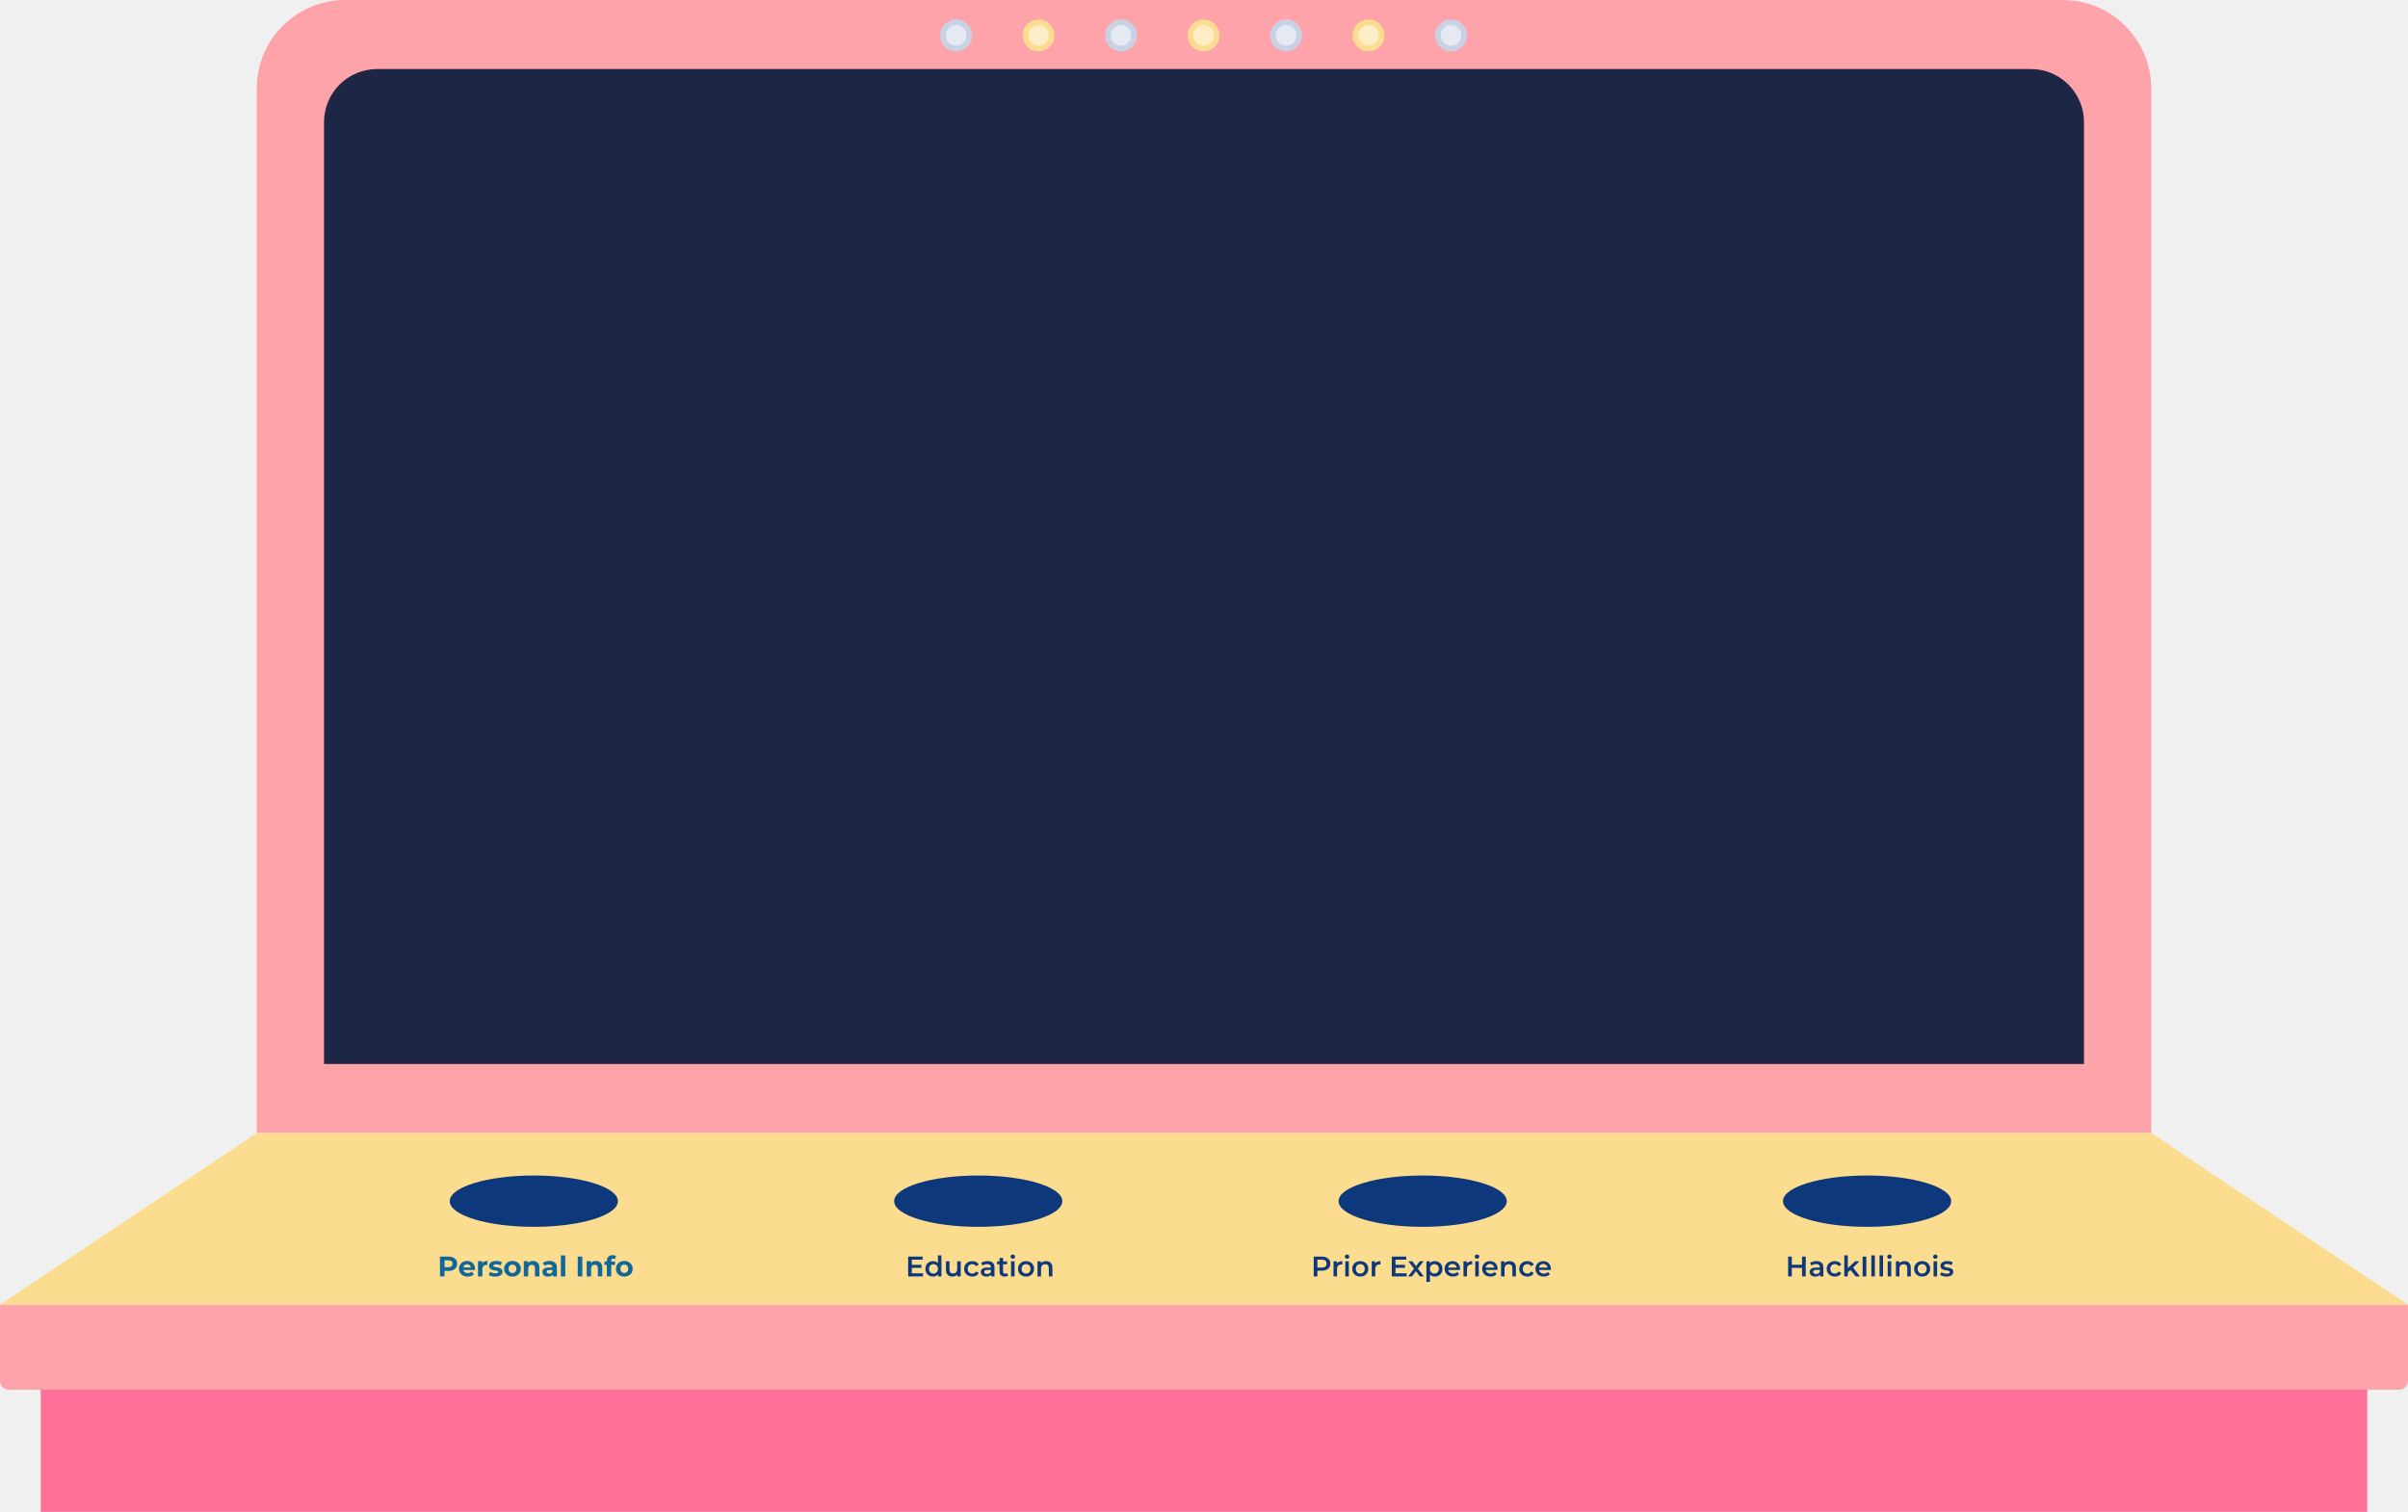
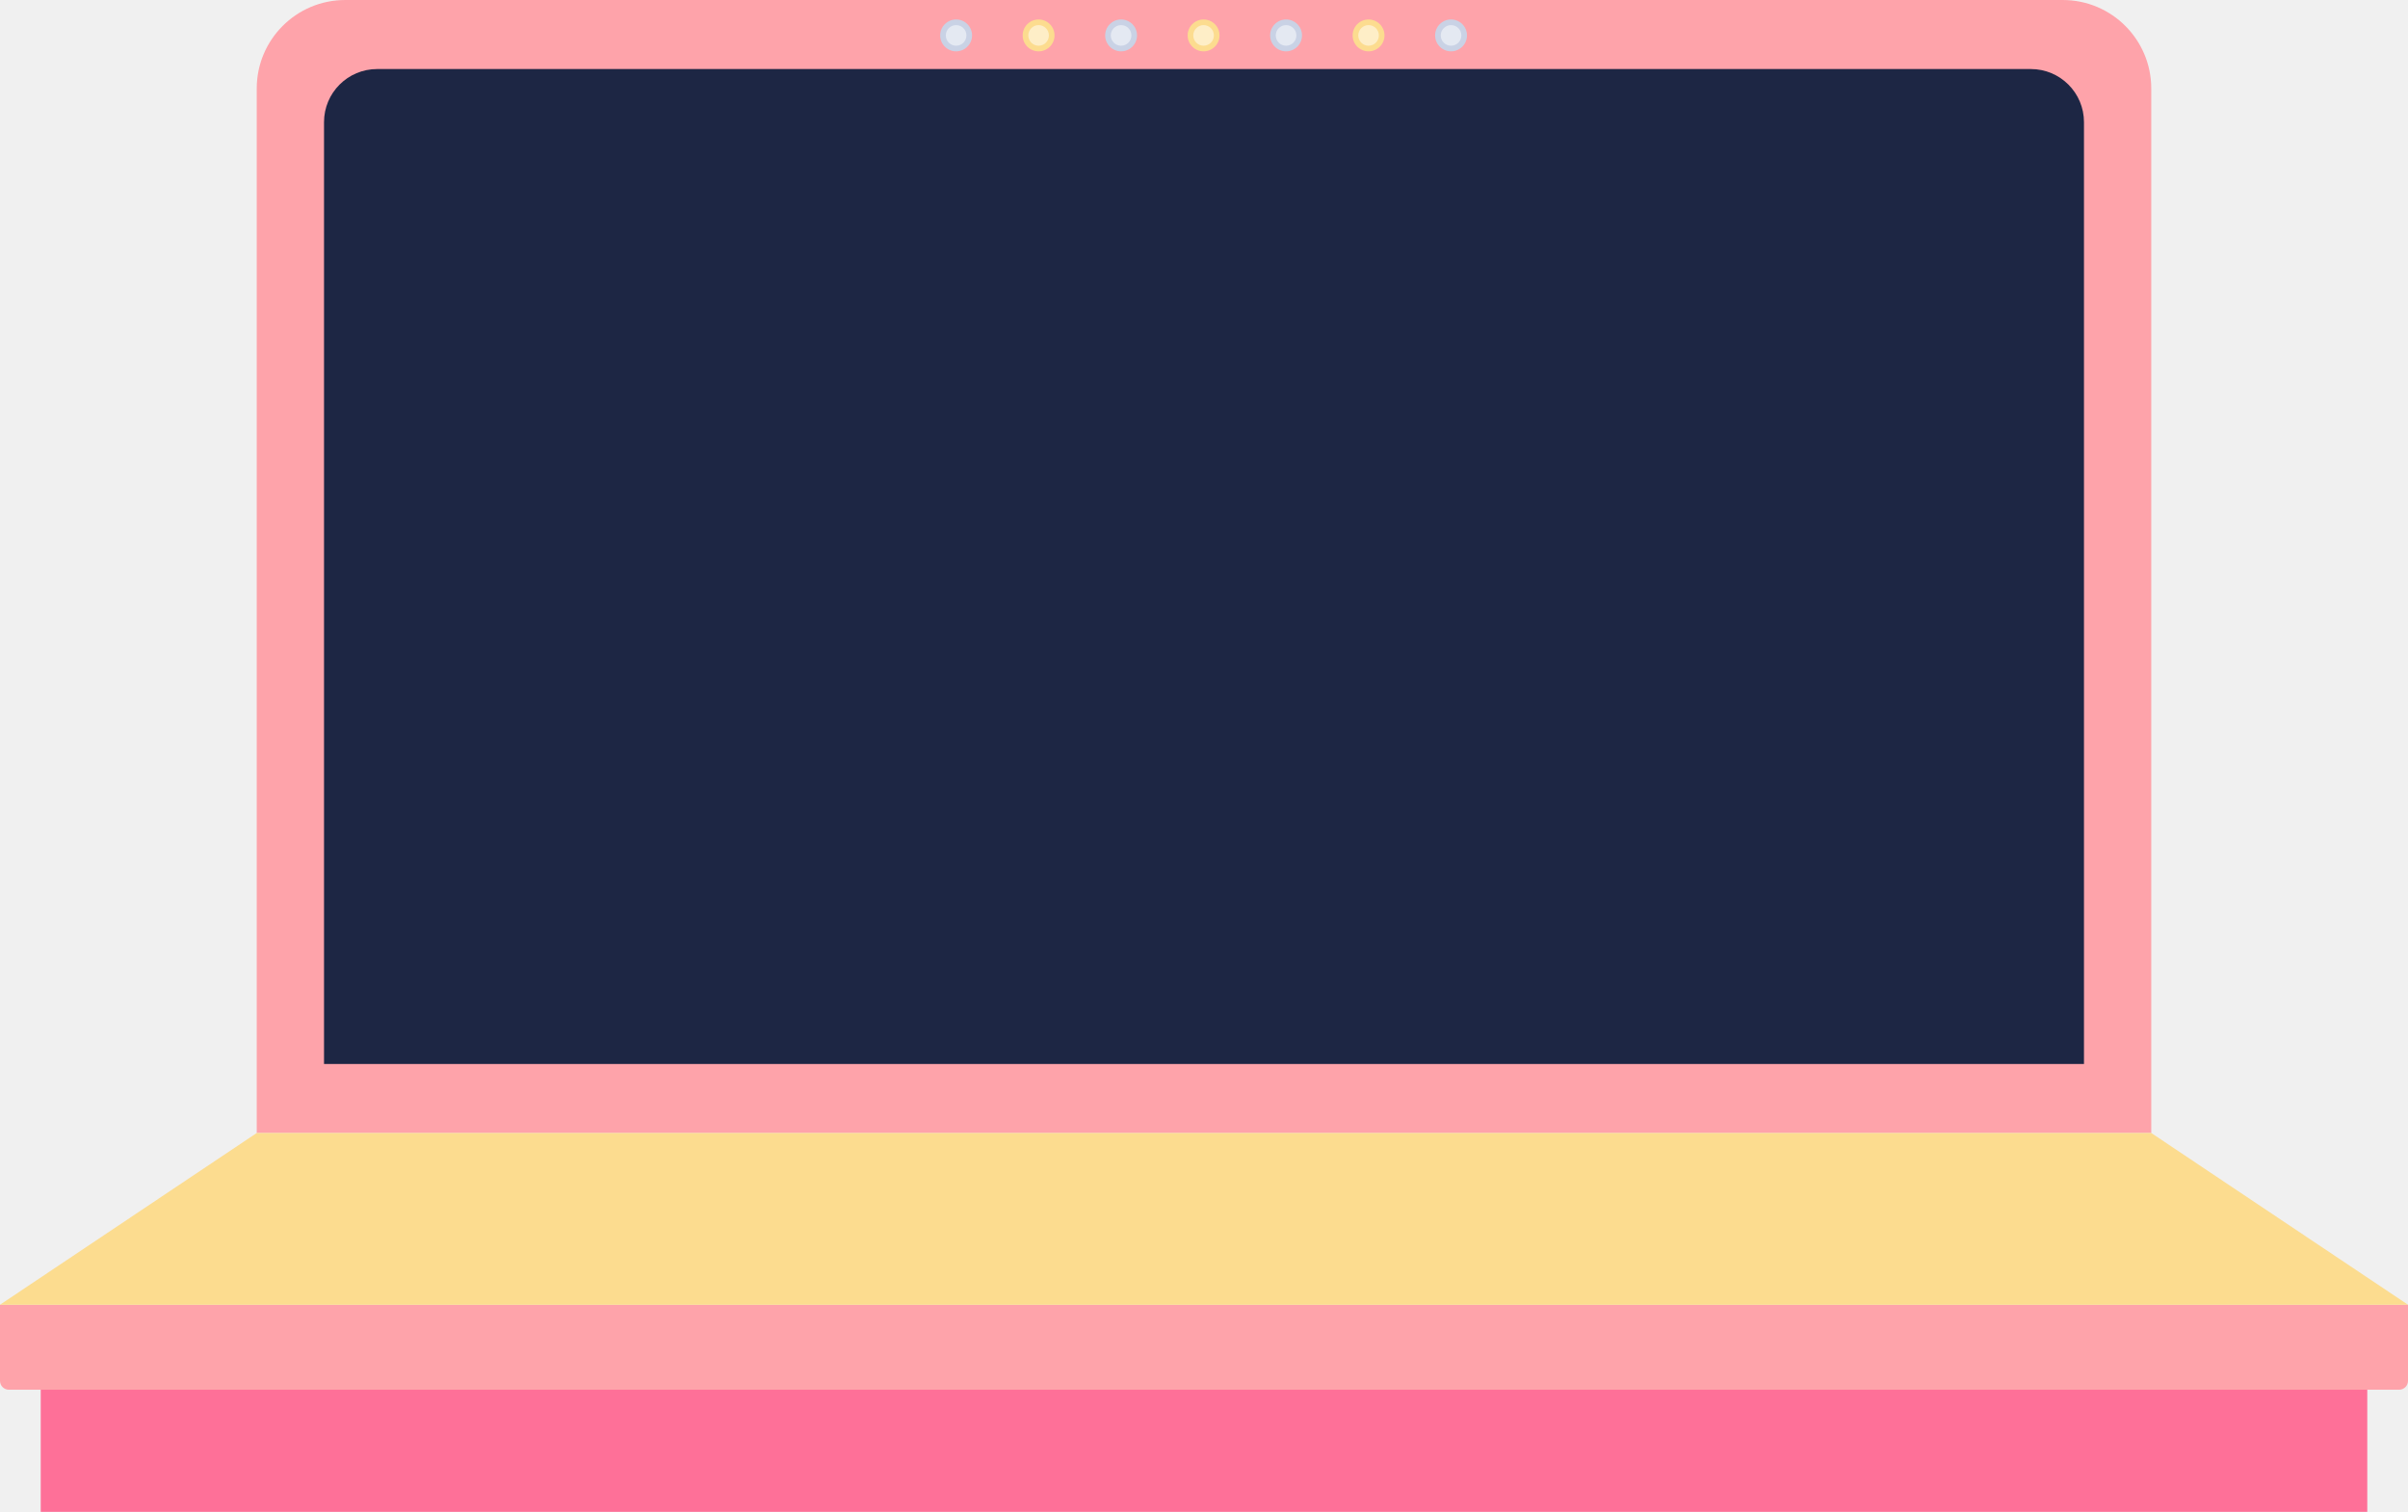
<svg xmlns="http://www.w3.org/2000/svg" width="1360" height="854" viewBox="0 0 1360 854" fill="none">
  <path d="M145 50C145 22.386 167.386 0 195 0H1165C1192.61 0 1215 22.386 1215 50V640H145V50Z" fill="#FEA3AA" />
  <path d="M0 737H1360V780C1360 782.761 1357.76 785 1355 785H5C2.239 785 0 782.761 0 780V737Z" fill="#FEA3AA" />
  <rect x="23" y="785" width="1314" height="69" fill="#FE7098" />
  <path d="M145 640H1215L1360 737H0L145 640Z" fill="#FCDC8F" />
  <path d="M183 69C183 52.431 196.431 39 213 39H1147C1163.57 39 1177 52.431 1177 69V601H183V69Z" fill="#1D2644" />
  <circle cx="540" cy="20" r="9" transform="rotate(-90 540 20)" fill="#C9D2E5" />
  <circle cx="540" cy="20" r="5.824" transform="rotate(-90 540 20)" fill="white" fill-opacity="0.5" />
  <circle cx="586.588" cy="20" r="9" transform="rotate(-90 586.588 20)" fill="#FCDC8F" />
  <circle cx="586.588" cy="20" r="5.824" transform="rotate(-90 586.588 20)" fill="white" fill-opacity="0.5" />
  <circle cx="633.177" cy="20" r="9" transform="rotate(-90 633.177 20)" fill="#C9D2E5" />
  <circle cx="633.177" cy="20" r="5.824" transform="rotate(-90 633.177 20)" fill="white" fill-opacity="0.5" />
  <circle cx="679.765" cy="20" r="9" transform="rotate(-90 679.765 20)" fill="#FCDC8F" />
  <circle cx="679.765" cy="20" r="5.824" transform="rotate(-90 679.765 20)" fill="white" fill-opacity="0.5" />
  <circle cx="726.353" cy="20" r="9" transform="rotate(-90 726.353 20)" fill="#C9D2E5" />
  <circle cx="726.353" cy="20" r="5.824" transform="rotate(-90 726.353 20)" fill="white" fill-opacity="0.5" />
  <circle cx="772.941" cy="20" r="9" transform="rotate(-90 772.941 20)" fill="#FCDC8F" />
  <circle cx="772.941" cy="20" r="5.824" transform="rotate(-90 772.941 20)" fill="white" fill-opacity="0.5" />
  <circle cx="819.529" cy="20" r="9" transform="rotate(-90 819.529 20)" fill="#C9D2E5" />
  <circle cx="819.53" cy="20" r="5.824" transform="rotate(-90 819.53 20)" fill="white" fill-opacity="0.5" />
-   <ellipse cx="301.5" cy="678.5" rx="47.5" ry="14.5" fill="#0D387C" />
-   <ellipse cx="552.5" cy="678.5" rx="47.5" ry="14.5" fill="#0D387C" />
-   <ellipse cx="803.5" cy="678.5" rx="47.5" ry="14.5" fill="#0D387C" />
-   <ellipse cx="1054.5" cy="678.5" rx="47.5" ry="14.5" fill="#0D387C" />
-   <path d="M248.492 721V709.8H253.34C254.343 709.8 255.207 709.965 255.932 710.296C256.657 710.616 257.217 711.08 257.612 711.688C258.007 712.296 258.204 713.021 258.204 713.864C258.204 714.696 258.007 715.416 257.612 716.024C257.217 716.632 256.657 717.101 255.932 717.432C255.207 717.752 254.343 717.912 253.34 717.912H249.932L251.084 716.744V721H248.492ZM251.084 717.032L249.932 715.8H253.196C253.996 715.8 254.593 715.629 254.988 715.288C255.383 714.947 255.58 714.472 255.58 713.864C255.58 713.245 255.383 712.765 254.988 712.424C254.593 712.083 253.996 711.912 253.196 711.912H249.932L251.084 710.68V717.032ZM264.135 721.128C263.154 721.128 262.29 720.936 261.543 720.552C260.807 720.168 260.236 719.645 259.831 718.984C259.426 718.312 259.223 717.549 259.223 716.696C259.223 715.832 259.42 715.069 259.815 714.408C260.22 713.736 260.77 713.213 261.463 712.84C262.156 712.456 262.94 712.264 263.815 712.264C264.658 712.264 265.415 712.445 266.087 712.808C266.77 713.16 267.308 713.672 267.703 714.344C268.098 715.005 268.295 715.8 268.295 716.728C268.295 716.824 268.29 716.936 268.279 717.064C268.268 717.181 268.258 717.293 268.247 717.4H261.255V715.944H266.935L265.975 716.376C265.975 715.928 265.884 715.539 265.703 715.208C265.522 714.877 265.271 714.621 264.951 714.44C264.631 714.248 264.258 714.152 263.831 714.152C263.404 714.152 263.026 714.248 262.695 714.44C262.375 714.621 262.124 714.883 261.943 715.224C261.762 715.555 261.671 715.949 261.671 716.408V716.792C261.671 717.261 261.772 717.677 261.975 718.04C262.188 718.392 262.482 718.664 262.855 718.856C263.239 719.037 263.687 719.128 264.199 719.128C264.658 719.128 265.058 719.059 265.399 718.92C265.751 718.781 266.071 718.573 266.359 718.296L267.687 719.736C267.292 720.184 266.796 720.531 266.199 720.776C265.602 721.011 264.914 721.128 264.135 721.128ZM269.957 721V712.392H272.341V714.824L272.005 714.12C272.261 713.512 272.671 713.053 273.237 712.744C273.802 712.424 274.49 712.264 275.301 712.264V714.568C275.194 714.557 275.098 714.552 275.013 714.552C274.927 714.541 274.837 714.536 274.741 714.536C274.058 714.536 273.503 714.733 273.077 715.128C272.661 715.512 272.453 716.115 272.453 716.936V721H269.957ZM279.743 721.128C279.007 721.128 278.298 721.043 277.615 720.872C276.943 720.691 276.41 720.467 276.015 720.2L276.847 718.408C277.242 718.653 277.706 718.856 278.239 719.016C278.783 719.165 279.317 719.24 279.839 719.24C280.415 719.24 280.821 719.171 281.055 719.032C281.301 718.893 281.423 718.701 281.423 718.456C281.423 718.253 281.327 718.104 281.135 718.008C280.954 717.901 280.709 717.821 280.399 717.768C280.09 717.715 279.749 717.661 279.375 717.608C279.013 717.555 278.645 717.485 278.271 717.4C277.898 717.304 277.557 717.165 277.247 716.984C276.938 716.803 276.687 716.557 276.495 716.248C276.314 715.939 276.223 715.539 276.223 715.048C276.223 714.504 276.378 714.024 276.687 713.608C277.007 713.192 277.466 712.867 278.063 712.632C278.661 712.387 279.375 712.264 280.207 712.264C280.794 712.264 281.391 712.328 281.999 712.456C282.607 712.584 283.114 712.771 283.519 713.016L282.687 714.792C282.271 714.547 281.85 714.381 281.423 714.296C281.007 714.2 280.602 714.152 280.207 714.152C279.653 714.152 279.247 714.227 278.991 714.376C278.735 714.525 278.607 714.717 278.607 714.952C278.607 715.165 278.698 715.325 278.879 715.432C279.071 715.539 279.322 715.624 279.631 715.688C279.941 715.752 280.277 715.811 280.639 715.864C281.013 715.907 281.386 715.976 281.759 716.072C282.133 716.168 282.469 716.307 282.767 716.488C283.077 716.659 283.327 716.899 283.519 717.208C283.711 717.507 283.807 717.901 283.807 718.392C283.807 718.925 283.647 719.4 283.327 719.816C283.007 720.221 282.543 720.541 281.935 720.776C281.338 721.011 280.607 721.128 279.743 721.128ZM289.443 721.128C288.526 721.128 287.71 720.936 286.995 720.552C286.291 720.168 285.731 719.645 285.315 718.984C284.91 718.312 284.707 717.549 284.707 716.696C284.707 715.832 284.91 715.069 285.315 714.408C285.731 713.736 286.291 713.213 286.995 712.84C287.71 712.456 288.526 712.264 289.443 712.264C290.35 712.264 291.161 712.456 291.875 712.84C292.59 713.213 293.15 713.731 293.555 714.392C293.961 715.053 294.163 715.821 294.163 716.696C294.163 717.549 293.961 718.312 293.555 718.984C293.15 719.645 292.59 720.168 291.875 720.552C291.161 720.936 290.35 721.128 289.443 721.128ZM289.443 719.08C289.859 719.08 290.233 718.984 290.563 718.792C290.894 718.6 291.155 718.328 291.347 717.976C291.539 717.613 291.635 717.187 291.635 716.696C291.635 716.195 291.539 715.768 291.347 715.416C291.155 715.064 290.894 714.792 290.563 714.6C290.233 714.408 289.859 714.312 289.443 714.312C289.027 714.312 288.654 714.408 288.323 714.6C287.993 714.792 287.726 715.064 287.523 715.416C287.331 715.768 287.235 716.195 287.235 716.696C287.235 717.187 287.331 717.613 287.523 717.976C287.726 718.328 287.993 718.6 288.323 718.792C288.654 718.984 289.027 719.08 289.443 719.08ZM301.064 712.264C301.746 712.264 302.354 712.403 302.888 712.68C303.432 712.947 303.858 713.363 304.168 713.928C304.477 714.483 304.632 715.197 304.632 716.072V721H302.136V716.456C302.136 715.763 301.981 715.251 301.672 714.92C301.373 714.589 300.946 714.424 300.392 714.424C299.997 714.424 299.64 714.509 299.32 714.68C299.01 714.84 298.765 715.091 298.584 715.432C298.413 715.773 298.328 716.211 298.328 716.744V721H295.832V712.392H298.216V714.776L297.768 714.056C298.077 713.48 298.52 713.037 299.096 712.728C299.672 712.419 300.328 712.264 301.064 712.264ZM312.174 721V719.32L312.014 718.952V715.944C312.014 715.411 311.849 714.995 311.518 714.696C311.198 714.397 310.702 714.248 310.03 714.248C309.572 714.248 309.118 714.323 308.67 714.472C308.233 714.611 307.86 714.803 307.55 715.048L306.654 713.304C307.124 712.973 307.689 712.717 308.35 712.536C309.012 712.355 309.684 712.264 310.366 712.264C311.678 712.264 312.697 712.573 313.422 713.192C314.148 713.811 314.51 714.776 314.51 716.088V721H312.174ZM309.55 721.128C308.878 721.128 308.302 721.016 307.822 720.792C307.342 720.557 306.974 720.243 306.718 719.848C306.462 719.453 306.334 719.011 306.334 718.52C306.334 718.008 306.457 717.56 306.702 717.176C306.958 716.792 307.358 716.493 307.902 716.28C308.446 716.056 309.156 715.944 310.03 715.944H312.318V717.4H310.302C309.716 717.4 309.31 717.496 309.086 717.688C308.873 717.88 308.766 718.12 308.766 718.408C308.766 718.728 308.889 718.984 309.134 719.176C309.39 719.357 309.737 719.448 310.174 719.448C310.59 719.448 310.964 719.352 311.294 719.16C311.625 718.957 311.865 718.664 312.014 718.28L312.398 719.432C312.217 719.987 311.886 720.408 311.406 720.696C310.926 720.984 310.308 721.128 309.55 721.128ZM316.769 721V709.128H319.265V721H316.769ZM326.289 721V709.8H328.881V721H326.289ZM336.595 712.264C337.278 712.264 337.886 712.403 338.419 712.68C338.963 712.947 339.39 713.363 339.699 713.928C340.008 714.483 340.163 715.197 340.163 716.072V721H337.667V716.456C337.667 715.763 337.512 715.251 337.203 714.92C336.904 714.589 336.478 714.424 335.923 714.424C335.528 714.424 335.171 714.509 334.851 714.68C334.542 714.84 334.296 715.091 334.115 715.432C333.944 715.773 333.859 716.211 333.859 716.744V721H331.363V712.392H333.747V714.776L333.299 714.056C333.608 713.48 334.051 713.037 334.627 712.728C335.203 712.419 335.859 712.264 336.595 712.264ZM342.729 721V712.2C342.729 711.229 343.017 710.456 343.593 709.88C344.169 709.293 344.991 709 346.057 709C346.42 709 346.767 709.037 347.097 709.112C347.439 709.187 347.727 709.304 347.961 709.464L347.305 711.272C347.167 711.176 347.012 711.101 346.841 711.048C346.671 710.995 346.489 710.968 346.297 710.968C345.935 710.968 345.652 711.075 345.449 711.288C345.257 711.491 345.161 711.8 345.161 712.216V713.016L345.225 714.088V721H342.729ZM341.401 714.504V712.584H347.369V714.504H341.401ZM352.6 721.128C351.682 721.128 350.866 720.936 350.152 720.552C349.448 720.168 348.888 719.645 348.472 718.984C348.066 718.312 347.864 717.549 347.864 716.696C347.864 715.832 348.066 715.069 348.472 714.408C348.888 713.736 349.448 713.213 350.152 712.84C350.866 712.456 351.682 712.264 352.6 712.264C353.506 712.264 354.317 712.456 355.032 712.84C355.746 713.213 356.306 713.731 356.712 714.392C357.117 715.053 357.32 715.821 357.32 716.696C357.32 717.549 357.117 718.312 356.712 718.984C356.306 719.645 355.746 720.168 355.032 720.552C354.317 720.936 353.506 721.128 352.6 721.128ZM352.6 719.08C353.016 719.08 353.389 718.984 353.72 718.792C354.05 718.6 354.312 718.328 354.504 717.976C354.696 717.613 354.792 717.187 354.792 716.696C354.792 716.195 354.696 715.768 354.504 715.416C354.312 715.064 354.05 714.792 353.72 714.6C353.389 714.408 353.016 714.312 352.6 714.312C352.184 714.312 351.81 714.408 351.48 714.6C351.149 714.792 350.882 715.064 350.68 715.416C350.488 715.768 350.392 716.195 350.392 716.696C350.392 717.187 350.488 717.613 350.68 717.976C350.882 718.328 351.149 718.6 351.48 718.792C351.81 718.984 352.184 719.08 352.6 719.08Z" fill="#10689A" />
-   <path d="M514.822 714.456H520.39V716.168H514.822V714.456ZM514.982 719.256H521.302V721H512.902V709.8H521.078V711.544H514.982V719.256ZM526.967 721.112C526.146 721.112 525.404 720.931 524.743 720.568C524.092 720.195 523.58 719.683 523.207 719.032C522.834 718.381 522.647 717.613 522.647 716.728C522.647 715.843 522.834 715.075 523.207 714.424C523.58 713.773 524.092 713.267 524.743 712.904C525.404 712.541 526.146 712.36 526.967 712.36C527.682 712.36 528.322 712.52 528.887 712.84C529.452 713.149 529.9 713.624 530.231 714.264C530.562 714.904 530.727 715.725 530.727 716.728C530.727 717.72 530.567 718.541 530.247 719.192C529.927 719.832 529.484 720.312 528.919 720.632C528.354 720.952 527.703 721.112 526.967 721.112ZM527.207 719.4C527.687 719.4 528.114 719.293 528.487 719.08C528.871 718.867 529.175 718.557 529.399 718.152C529.634 717.747 529.751 717.272 529.751 716.728C529.751 716.173 529.634 715.699 529.399 715.304C529.175 714.899 528.871 714.589 528.487 714.376C528.114 714.163 527.687 714.056 527.207 714.056C526.727 714.056 526.295 714.163 525.911 714.376C525.538 714.589 525.234 714.899 524.999 715.304C524.775 715.699 524.663 716.173 524.663 716.728C524.663 717.272 524.775 717.747 524.999 718.152C525.234 718.557 525.538 718.867 525.911 719.08C526.295 719.293 526.727 719.4 527.207 719.4ZM529.799 721V718.984L529.879 716.712L529.719 714.44V709.128H531.703V721H529.799ZM537.951 721.112C537.226 721.112 536.586 720.979 536.031 720.712C535.477 720.435 535.045 720.019 534.735 719.464C534.426 718.899 534.271 718.189 534.271 717.336V712.456H536.271V717.064C536.271 717.832 536.442 718.408 536.783 718.792C537.135 719.165 537.631 719.352 538.271 719.352C538.741 719.352 539.146 719.256 539.487 719.064C539.839 718.872 540.111 718.584 540.303 718.2C540.506 717.816 540.607 717.341 540.607 716.776V712.456H542.607V721H540.703V718.696L541.039 719.4C540.751 719.955 540.33 720.381 539.775 720.68C539.221 720.968 538.613 721.112 537.951 721.112ZM549.146 721.112C548.25 721.112 547.45 720.925 546.746 720.552C546.053 720.168 545.509 719.645 545.114 718.984C544.719 718.323 544.522 717.571 544.522 716.728C544.522 715.875 544.719 715.123 545.114 714.472C545.509 713.811 546.053 713.293 546.746 712.92C547.45 712.547 548.25 712.36 549.146 712.36C549.978 712.36 550.709 712.531 551.338 712.872C551.978 713.203 552.463 713.693 552.794 714.344L551.258 715.24C551.002 714.835 550.687 714.536 550.314 714.344C549.951 714.152 549.557 714.056 549.13 714.056C548.639 714.056 548.197 714.163 547.802 714.376C547.407 714.589 547.098 714.899 546.874 715.304C546.65 715.699 546.538 716.173 546.538 716.728C546.538 717.283 546.65 717.763 546.874 718.168C547.098 718.563 547.407 718.867 547.802 719.08C548.197 719.293 548.639 719.4 549.13 719.4C549.557 719.4 549.951 719.304 550.314 719.112C550.687 718.92 551.002 718.621 551.258 718.216L552.794 719.112C552.463 719.752 551.978 720.248 551.338 720.6C550.709 720.941 549.978 721.112 549.146 721.112ZM559.787 721V719.272L559.675 718.904V715.88C559.675 715.293 559.499 714.84 559.147 714.52C558.795 714.189 558.262 714.024 557.547 714.024C557.067 714.024 556.592 714.099 556.123 714.248C555.664 714.397 555.275 714.605 554.955 714.872L554.171 713.416C554.63 713.064 555.174 712.803 555.803 712.632C556.443 712.451 557.104 712.36 557.787 712.36C559.024 712.36 559.979 712.659 560.651 713.256C561.334 713.843 561.675 714.755 561.675 715.992V721H559.787ZM557.099 721.112C556.459 721.112 555.899 721.005 555.419 720.792C554.939 720.568 554.566 720.264 554.299 719.88C554.043 719.485 553.915 719.043 553.915 718.552C553.915 718.072 554.027 717.64 554.251 717.256C554.486 716.872 554.864 716.568 555.387 716.344C555.91 716.12 556.603 716.008 557.467 716.008H559.947V717.336H557.611C556.928 717.336 556.47 717.448 556.235 717.672C556 717.885 555.883 718.152 555.883 718.472C555.883 718.835 556.027 719.123 556.315 719.336C556.603 719.549 557.003 719.656 557.515 719.656C558.006 719.656 558.443 719.544 558.827 719.32C559.222 719.096 559.504 718.765 559.675 718.328L560.011 719.528C559.819 720.029 559.472 720.419 558.971 720.696C558.48 720.973 557.856 721.112 557.099 721.112ZM567.458 721.112C566.519 721.112 565.794 720.872 565.282 720.392C564.77 719.901 564.514 719.181 564.514 718.232V710.568H566.514V718.184C566.514 718.589 566.615 718.904 566.818 719.128C567.031 719.352 567.324 719.464 567.698 719.464C568.146 719.464 568.519 719.347 568.818 719.112L569.378 720.536C569.143 720.728 568.855 720.872 568.514 720.968C568.172 721.064 567.82 721.112 567.458 721.112ZM563.106 714.12V712.52H568.802V714.12H563.106ZM571.023 721V712.456H573.023V721H571.023ZM572.031 711.048C571.658 711.048 571.348 710.931 571.103 710.696C570.868 710.461 570.751 710.179 570.751 709.848C570.751 709.507 570.868 709.224 571.103 709C571.348 708.765 571.658 708.648 572.031 708.648C572.404 708.648 572.708 708.76 572.943 708.984C573.188 709.197 573.311 709.469 573.311 709.8C573.311 710.152 573.194 710.451 572.959 710.696C572.724 710.931 572.415 711.048 572.031 711.048ZM579.488 721.112C578.613 721.112 577.835 720.925 577.152 720.552C576.469 720.168 575.931 719.645 575.536 718.984C575.141 718.323 574.944 717.571 574.944 716.728C574.944 715.875 575.141 715.123 575.536 714.472C575.931 713.811 576.469 713.293 577.152 712.92C577.835 712.547 578.613 712.36 579.488 712.36C580.373 712.36 581.157 712.547 581.84 712.92C582.533 713.293 583.072 713.805 583.456 714.456C583.851 715.107 584.048 715.864 584.048 716.728C584.048 717.571 583.851 718.323 583.456 718.984C583.072 719.645 582.533 720.168 581.84 720.552C581.157 720.925 580.373 721.112 579.488 721.112ZM579.488 719.4C579.979 719.4 580.416 719.293 580.8 719.08C581.184 718.867 581.483 718.557 581.696 718.152C581.92 717.747 582.032 717.272 582.032 716.728C582.032 716.173 581.92 715.699 581.696 715.304C581.483 714.899 581.184 714.589 580.8 714.376C580.416 714.163 579.984 714.056 579.504 714.056C579.013 714.056 578.576 714.163 578.192 714.376C577.819 714.589 577.52 714.899 577.296 715.304C577.072 715.699 576.96 716.173 576.96 716.728C576.96 717.272 577.072 717.747 577.296 718.152C577.52 718.557 577.819 718.867 578.192 719.08C578.576 719.293 579.008 719.4 579.488 719.4ZM590.808 712.36C591.491 712.36 592.099 712.493 592.632 712.76C593.176 713.027 593.603 713.437 593.912 713.992C594.222 714.536 594.376 715.24 594.376 716.104V721H592.376V716.36C592.376 715.603 592.195 715.037 591.832 714.664C591.48 714.291 590.984 714.104 590.344 714.104C589.875 714.104 589.459 714.2 589.096 714.392C588.734 714.584 588.451 714.872 588.248 715.256C588.056 715.629 587.96 716.104 587.96 716.68V721H585.96V712.456H587.864V714.76L587.528 714.056C587.827 713.512 588.259 713.096 588.824 712.808C589.4 712.509 590.062 712.36 590.808 712.36Z" fill="#0D387C" />
-   <path d="M741.965 721V709.8H746.573C747.565 709.8 748.413 709.96 749.117 710.28C749.832 710.6 750.381 711.059 750.765 711.656C751.149 712.253 751.341 712.963 751.341 713.784C751.341 714.605 751.149 715.315 750.765 715.912C750.381 716.509 749.832 716.968 749.117 717.288C748.413 717.608 747.565 717.768 746.573 717.768H743.117L744.045 716.792V721H741.965ZM744.045 717.016L743.117 716.008H746.477C747.394 716.008 748.082 715.816 748.541 715.432C749.01 715.037 749.245 714.488 749.245 713.784C749.245 713.069 749.01 712.52 748.541 712.136C748.082 711.752 747.394 711.56 746.477 711.56H743.117L744.045 710.536V717.016ZM753.148 721V712.456H755.052V714.808L754.828 714.12C755.084 713.544 755.484 713.107 756.028 712.808C756.583 712.509 757.271 712.36 758.092 712.36V714.264C758.007 714.243 757.927 714.232 757.852 714.232C757.777 714.221 757.703 714.216 757.628 714.216C756.871 714.216 756.268 714.44 755.82 714.888C755.372 715.325 755.148 715.981 755.148 716.856V721H753.148ZM759.789 721V712.456H761.789V721H759.789ZM760.797 711.048C760.423 711.048 760.114 710.931 759.869 710.696C759.634 710.461 759.517 710.179 759.517 709.848C759.517 709.507 759.634 709.224 759.869 709C760.114 708.765 760.423 708.648 760.797 708.648C761.17 708.648 761.474 708.76 761.709 708.984C761.954 709.197 762.077 709.469 762.077 709.8C762.077 710.152 761.959 710.451 761.725 710.696C761.49 710.931 761.181 711.048 760.797 711.048ZM768.254 721.112C767.379 721.112 766.6 720.925 765.918 720.552C765.235 720.168 764.696 719.645 764.302 718.984C763.907 718.323 763.71 717.571 763.71 716.728C763.71 715.875 763.907 715.123 764.302 714.472C764.696 713.811 765.235 713.293 765.918 712.92C766.6 712.547 767.379 712.36 768.254 712.36C769.139 712.36 769.923 712.547 770.606 712.92C771.299 713.293 771.838 713.805 772.222 714.456C772.616 715.107 772.814 715.864 772.814 716.728C772.814 717.571 772.616 718.323 772.222 718.984C771.838 719.645 771.299 720.168 770.606 720.552C769.923 720.925 769.139 721.112 768.254 721.112ZM768.254 719.4C768.744 719.4 769.182 719.293 769.566 719.08C769.95 718.867 770.248 718.557 770.462 718.152C770.686 717.747 770.798 717.272 770.798 716.728C770.798 716.173 770.686 715.699 770.462 715.304C770.248 714.899 769.95 714.589 769.566 714.376C769.182 714.163 768.75 714.056 768.27 714.056C767.779 714.056 767.342 714.163 766.958 714.376C766.584 714.589 766.286 714.899 766.062 715.304C765.838 715.699 765.726 716.173 765.726 716.728C765.726 717.272 765.838 717.747 766.062 718.152C766.286 718.557 766.584 718.867 766.958 719.08C767.342 719.293 767.774 719.4 768.254 719.4ZM774.726 721V712.456H776.63V714.808L776.406 714.12C776.662 713.544 777.062 713.107 777.606 712.808C778.161 712.509 778.849 712.36 779.67 712.36V714.264C779.585 714.243 779.505 714.232 779.43 714.232C779.355 714.221 779.281 714.216 779.206 714.216C778.449 714.216 777.846 714.44 777.398 714.888C776.95 715.325 776.726 715.981 776.726 716.856V721H774.726ZM787.979 714.456H793.547V716.168H787.979V714.456ZM788.139 719.256H794.459V721H786.059V709.8H794.235V711.544H788.139V719.256ZM795.277 721L799.037 716.104L799.005 717.176L795.421 712.456H797.645L800.157 715.816H799.309L801.837 712.456H803.997L800.381 717.176L800.397 716.104L804.141 721H801.885L799.245 717.432L800.077 717.544L797.485 721H795.277ZM810.353 721.112C809.659 721.112 809.025 720.952 808.449 720.632C807.883 720.312 807.43 719.832 807.089 719.192C806.758 718.541 806.593 717.72 806.593 716.728C806.593 715.725 806.753 714.904 807.073 714.264C807.403 713.624 807.851 713.149 808.417 712.84C808.982 712.52 809.627 712.36 810.353 712.36C811.195 712.36 811.937 712.541 812.577 712.904C813.227 713.267 813.739 713.773 814.113 714.424C814.497 715.075 814.689 715.843 814.689 716.728C814.689 717.613 814.497 718.387 814.113 719.048C813.739 719.699 813.227 720.205 812.577 720.568C811.937 720.931 811.195 721.112 810.353 721.112ZM805.617 724.104V712.456H807.521V714.472L807.457 716.744L807.617 719.016V724.104H805.617ZM810.129 719.4C810.609 719.4 811.035 719.293 811.409 719.08C811.793 718.867 812.097 718.557 812.321 718.152C812.545 717.747 812.657 717.272 812.657 716.728C812.657 716.173 812.545 715.699 812.321 715.304C812.097 714.899 811.793 714.589 811.409 714.376C811.035 714.163 810.609 714.056 810.129 714.056C809.649 714.056 809.217 714.163 808.833 714.376C808.449 714.589 808.145 714.899 807.921 715.304C807.697 715.699 807.585 716.173 807.585 716.728C807.585 717.272 807.697 717.747 807.921 718.152C808.145 718.557 808.449 718.867 808.833 719.08C809.217 719.293 809.649 719.4 810.129 719.4ZM820.601 721.112C819.652 721.112 818.82 720.925 818.105 720.552C817.401 720.168 816.852 719.645 816.457 718.984C816.073 718.323 815.881 717.571 815.881 716.728C815.881 715.875 816.068 715.123 816.441 714.472C816.825 713.811 817.348 713.293 818.009 712.92C818.681 712.547 819.444 712.36 820.297 712.36C821.129 712.36 821.871 712.541 822.521 712.904C823.172 713.267 823.684 713.779 824.057 714.44C824.431 715.101 824.617 715.88 824.617 716.776C824.617 716.861 824.612 716.957 824.601 717.064C824.601 717.171 824.596 717.272 824.585 717.368H817.465V716.04H823.529L822.745 716.456C822.756 715.965 822.655 715.533 822.441 715.16C822.228 714.787 821.935 714.493 821.561 714.28C821.199 714.067 820.777 713.96 820.297 713.96C819.807 713.96 819.375 714.067 819.001 714.28C818.639 714.493 818.351 714.792 818.137 715.176C817.935 715.549 817.833 715.992 817.833 716.504V716.824C817.833 717.336 817.951 717.789 818.185 718.184C818.42 718.579 818.751 718.883 819.177 719.096C819.604 719.309 820.095 719.416 820.649 719.416C821.129 719.416 821.561 719.341 821.945 719.192C822.329 719.043 822.671 718.808 822.969 718.488L824.041 719.72C823.657 720.168 823.172 720.515 822.585 720.76C822.009 720.995 821.348 721.112 820.601 721.112ZM826.539 721V712.456H828.443V714.808L828.219 714.12C828.475 713.544 828.875 713.107 829.419 712.808C829.973 712.509 830.661 712.36 831.483 712.36V714.264C831.397 714.243 831.317 714.232 831.243 714.232C831.168 714.221 831.093 714.216 831.019 714.216C830.261 714.216 829.659 714.44 829.211 714.888C828.763 715.325 828.539 715.981 828.539 716.856V721H826.539ZM833.179 721V712.456H835.179V721H833.179ZM834.187 711.048C833.814 711.048 833.505 710.931 833.259 710.696C833.025 710.461 832.907 710.179 832.907 709.848C832.907 709.507 833.025 709.224 833.259 709C833.505 708.765 833.814 708.648 834.187 708.648C834.561 708.648 834.865 708.76 835.099 708.984C835.345 709.197 835.467 709.469 835.467 709.8C835.467 710.152 835.35 710.451 835.115 710.696C834.881 710.931 834.571 711.048 834.187 711.048ZM841.82 721.112C840.871 721.112 840.039 720.925 839.324 720.552C838.62 720.168 838.071 719.645 837.676 718.984C837.292 718.323 837.1 717.571 837.1 716.728C837.1 715.875 837.287 715.123 837.66 714.472C838.044 713.811 838.567 713.293 839.228 712.92C839.9 712.547 840.663 712.36 841.516 712.36C842.348 712.36 843.09 712.541 843.74 712.904C844.391 713.267 844.903 713.779 845.276 714.44C845.65 715.101 845.836 715.88 845.836 716.776C845.836 716.861 845.831 716.957 845.82 717.064C845.82 717.171 845.815 717.272 845.804 717.368H838.684V716.04H844.748L843.964 716.456C843.975 715.965 843.874 715.533 843.66 715.16C843.447 714.787 843.154 714.493 842.78 714.28C842.418 714.067 841.996 713.96 841.516 713.96C841.026 713.96 840.594 714.067 840.22 714.28C839.858 714.493 839.57 714.792 839.356 715.176C839.154 715.549 839.052 715.992 839.052 716.504V716.824C839.052 717.336 839.17 717.789 839.404 718.184C839.639 718.579 839.97 718.883 840.396 719.096C840.823 719.309 841.314 719.416 841.868 719.416C842.348 719.416 842.78 719.341 843.164 719.192C843.548 719.043 843.89 718.808 844.188 718.488L845.26 719.72C844.876 720.168 844.391 720.515 843.804 720.76C843.228 720.995 842.567 721.112 841.82 721.112ZM852.605 712.36C853.288 712.36 853.896 712.493 854.429 712.76C854.973 713.027 855.4 713.437 855.709 713.992C856.019 714.536 856.173 715.24 856.173 716.104V721H854.173V716.36C854.173 715.603 853.992 715.037 853.629 714.664C853.277 714.291 852.781 714.104 852.141 714.104C851.672 714.104 851.256 714.2 850.893 714.392C850.531 714.584 850.248 714.872 850.045 715.256C849.853 715.629 849.757 716.104 849.757 716.68V721H847.757V712.456H849.661V714.76L849.325 714.056C849.624 713.512 850.056 713.096 850.621 712.808C851.197 712.509 851.859 712.36 852.605 712.36ZM862.646 721.112C861.75 721.112 860.95 720.925 860.246 720.552C859.553 720.168 859.009 719.645 858.614 718.984C858.219 718.323 858.022 717.571 858.022 716.728C858.022 715.875 858.219 715.123 858.614 714.472C859.009 713.811 859.553 713.293 860.246 712.92C860.95 712.547 861.75 712.36 862.646 712.36C863.478 712.36 864.209 712.531 864.838 712.872C865.478 713.203 865.963 713.693 866.294 714.344L864.758 715.24C864.502 714.835 864.187 714.536 863.814 714.344C863.451 714.152 863.057 714.056 862.63 714.056C862.139 714.056 861.697 714.163 861.302 714.376C860.907 714.589 860.598 714.899 860.374 715.304C860.15 715.699 860.038 716.173 860.038 716.728C860.038 717.283 860.15 717.763 860.374 718.168C860.598 718.563 860.907 718.867 861.302 719.08C861.697 719.293 862.139 719.4 862.63 719.4C863.057 719.4 863.451 719.304 863.814 719.112C864.187 718.92 864.502 718.621 864.758 718.216L866.294 719.112C865.963 719.752 865.478 720.248 864.838 720.6C864.209 720.941 863.478 721.112 862.646 721.112ZM871.914 721.112C870.965 721.112 870.133 720.925 869.418 720.552C868.714 720.168 868.165 719.645 867.77 718.984C867.386 718.323 867.194 717.571 867.194 716.728C867.194 715.875 867.381 715.123 867.754 714.472C868.138 713.811 868.661 713.293 869.322 712.92C869.994 712.547 870.757 712.36 871.61 712.36C872.442 712.36 873.183 712.541 873.834 712.904C874.485 713.267 874.997 713.779 875.37 714.44C875.743 715.101 875.93 715.88 875.93 716.776C875.93 716.861 875.925 716.957 875.914 717.064C875.914 717.171 875.909 717.272 875.898 717.368H868.778V716.04H874.842L874.058 716.456C874.069 715.965 873.967 715.533 873.754 715.16C873.541 714.787 873.247 714.493 872.874 714.28C872.511 714.067 872.09 713.96 871.61 713.96C871.119 713.96 870.687 714.067 870.314 714.28C869.951 714.493 869.663 714.792 869.45 715.176C869.247 715.549 869.146 715.992 869.146 716.504V716.824C869.146 717.336 869.263 717.789 869.498 718.184C869.733 718.579 870.063 718.883 870.49 719.096C870.917 719.309 871.407 719.416 871.962 719.416C872.442 719.416 872.874 719.341 873.258 719.192C873.642 719.043 873.983 718.808 874.282 718.488L875.354 719.72C874.97 720.168 874.485 720.515 873.898 720.76C873.322 720.995 872.661 721.112 871.914 721.112Z" fill="#0D387C" />
-   <path d="M1017.77 709.8H1019.85V721H1017.77V709.8ZM1011.98 721H1009.9V709.8H1011.98V721ZM1017.93 716.2H1011.81V714.424H1017.93V716.2ZM1027.93 721V719.272L1027.82 718.904V715.88C1027.82 715.293 1027.64 714.84 1027.29 714.52C1026.94 714.189 1026.4 714.024 1025.69 714.024C1025.21 714.024 1024.73 714.099 1024.26 714.248C1023.8 714.397 1023.42 714.605 1023.1 714.872L1022.31 713.416C1022.77 713.064 1023.31 712.803 1023.94 712.632C1024.58 712.451 1025.24 712.36 1025.93 712.36C1027.16 712.36 1028.12 712.659 1028.79 713.256C1029.47 713.843 1029.82 714.755 1029.82 715.992V721H1027.93ZM1025.24 721.112C1024.6 721.112 1024.04 721.005 1023.56 720.792C1023.08 720.568 1022.71 720.264 1022.44 719.88C1022.18 719.485 1022.06 719.043 1022.06 718.552C1022.06 718.072 1022.17 717.64 1022.39 717.256C1022.63 716.872 1023 716.568 1023.53 716.344C1024.05 716.12 1024.74 716.008 1025.61 716.008H1028.09V717.336H1025.75C1025.07 717.336 1024.61 717.448 1024.38 717.672C1024.14 717.885 1024.02 718.152 1024.02 718.472C1024.02 718.835 1024.17 719.123 1024.46 719.336C1024.74 719.549 1025.14 719.656 1025.66 719.656C1026.15 719.656 1026.58 719.544 1026.97 719.32C1027.36 719.096 1027.64 718.765 1027.82 718.328L1028.15 719.528C1027.96 720.029 1027.61 720.419 1027.11 720.696C1026.62 720.973 1026 721.112 1025.24 721.112ZM1036.32 721.112C1035.42 721.112 1034.62 720.925 1033.92 720.552C1033.22 720.168 1032.68 719.645 1032.29 718.984C1031.89 718.323 1031.69 717.571 1031.69 716.728C1031.69 715.875 1031.89 715.123 1032.29 714.472C1032.68 713.811 1033.22 713.293 1033.92 712.92C1034.62 712.547 1035.42 712.36 1036.32 712.36C1037.15 712.36 1037.88 712.531 1038.51 712.872C1039.15 713.203 1039.64 713.693 1039.97 714.344L1038.43 715.24C1038.17 714.835 1037.86 714.536 1037.49 714.344C1037.12 714.152 1036.73 714.056 1036.3 714.056C1035.81 714.056 1035.37 714.163 1034.97 714.376C1034.58 714.589 1034.27 714.899 1034.05 715.304C1033.82 715.699 1033.71 716.173 1033.71 716.728C1033.71 717.283 1033.82 717.763 1034.05 718.168C1034.27 718.563 1034.58 718.867 1034.97 719.08C1035.37 719.293 1035.81 719.4 1036.3 719.4C1036.73 719.4 1037.12 719.304 1037.49 719.112C1037.86 718.92 1038.17 718.621 1038.43 718.216L1039.97 719.112C1039.64 719.752 1039.15 720.248 1038.51 720.6C1037.88 720.941 1037.15 721.112 1036.32 721.112ZM1043.25 719.096L1043.3 716.584L1047.76 712.456H1050.16L1046.37 716.264L1045.31 717.144L1043.25 719.096ZM1041.62 721V709.128H1043.62V721H1041.62ZM1048.06 721L1044.94 717.144L1046.21 715.544L1050.5 721H1048.06ZM1051.98 721V709.8H1054.06V721H1051.98ZM1056.9 721V709.128H1058.9V721H1056.9ZM1061.52 721V709.128H1063.52V721H1061.52ZM1066.15 721V712.456H1068.15V721H1066.15ZM1067.16 711.048C1066.78 711.048 1066.47 710.931 1066.23 710.696C1065.99 710.461 1065.88 710.179 1065.88 709.848C1065.88 709.507 1065.99 709.224 1066.23 709C1066.47 708.765 1066.78 708.648 1067.16 708.648C1067.53 708.648 1067.83 708.76 1068.07 708.984C1068.31 709.197 1068.44 709.469 1068.44 709.8C1068.44 710.152 1068.32 710.451 1068.08 710.696C1067.85 710.931 1067.54 711.048 1067.16 711.048ZM1075.62 712.36C1076.3 712.36 1076.91 712.493 1077.44 712.76C1077.99 713.027 1078.42 713.437 1078.72 713.992C1079.03 714.536 1079.19 715.24 1079.19 716.104V721H1077.19V716.36C1077.19 715.603 1077.01 715.037 1076.64 714.664C1076.29 714.291 1075.8 714.104 1075.16 714.104C1074.69 714.104 1074.27 714.2 1073.91 714.392C1073.55 714.584 1073.26 714.872 1073.06 715.256C1072.87 715.629 1072.77 716.104 1072.77 716.68V721H1070.77V712.456H1072.68V714.76L1072.34 714.056C1072.64 713.512 1073.07 713.096 1073.64 712.808C1074.21 712.509 1074.87 712.36 1075.62 712.36ZM1085.58 721.112C1084.71 721.112 1083.93 720.925 1083.25 720.552C1082.56 720.168 1082.02 719.645 1081.63 718.984C1081.24 718.323 1081.04 717.571 1081.04 716.728C1081.04 715.875 1081.24 715.123 1081.63 714.472C1082.02 713.811 1082.56 713.293 1083.25 712.92C1083.93 712.547 1084.71 712.36 1085.58 712.36C1086.47 712.36 1087.25 712.547 1087.93 712.92C1088.63 713.293 1089.17 713.805 1089.55 714.456C1089.94 715.107 1090.14 715.864 1090.14 716.728C1090.14 717.571 1089.94 718.323 1089.55 718.984C1089.17 719.645 1088.63 720.168 1087.93 720.552C1087.25 720.925 1086.47 721.112 1085.58 721.112ZM1085.58 719.4C1086.07 719.4 1086.51 719.293 1086.89 719.08C1087.28 718.867 1087.58 718.557 1087.79 718.152C1088.01 717.747 1088.13 717.272 1088.13 716.728C1088.13 716.173 1088.01 715.699 1087.79 715.304C1087.58 714.899 1087.28 714.589 1086.89 714.376C1086.51 714.163 1086.08 714.056 1085.6 714.056C1085.11 714.056 1084.67 714.163 1084.29 714.376C1083.91 714.589 1083.61 714.899 1083.39 715.304C1083.17 715.699 1083.05 716.173 1083.05 716.728C1083.05 717.272 1083.17 717.747 1083.39 718.152C1083.61 718.557 1083.91 718.867 1084.29 719.08C1084.67 719.293 1085.1 719.4 1085.58 719.4ZM1092.05 721V712.456H1094.05V721H1092.05ZM1093.06 711.048C1092.69 711.048 1092.38 710.931 1092.13 710.696C1091.9 710.461 1091.78 710.179 1091.78 709.848C1091.78 709.507 1091.9 709.224 1092.13 709C1092.38 708.765 1092.69 708.648 1093.06 708.648C1093.44 708.648 1093.74 708.76 1093.97 708.984C1094.22 709.197 1094.34 709.469 1094.34 709.8C1094.34 710.152 1094.22 710.451 1093.99 710.696C1093.76 710.931 1093.45 711.048 1093.06 711.048ZM1099.32 721.112C1098.6 721.112 1097.92 721.021 1097.26 720.84C1096.6 720.648 1096.09 720.419 1095.7 720.152L1096.47 718.632C1096.86 718.877 1097.31 719.08 1097.85 719.24C1098.38 719.4 1098.91 719.48 1099.45 719.48C1100.08 719.48 1100.53 719.395 1100.81 719.224C1101.1 719.053 1101.24 718.824 1101.24 718.536C1101.24 718.301 1101.14 718.125 1100.95 718.008C1100.76 717.88 1100.51 717.784 1100.2 717.72C1099.89 717.656 1099.54 717.597 1099.16 717.544C1098.79 717.491 1098.41 717.421 1098.02 717.336C1097.65 717.24 1097.31 717.107 1097 716.936C1096.69 716.755 1096.44 716.515 1096.25 716.216C1096.06 715.917 1095.96 715.523 1095.96 715.032C1095.96 714.488 1096.11 714.019 1096.42 713.624C1096.73 713.219 1097.16 712.909 1097.72 712.696C1098.28 712.472 1098.95 712.36 1099.72 712.36C1100.3 712.36 1100.88 712.424 1101.46 712.552C1102.05 712.68 1102.54 712.861 1102.92 713.096L1102.15 714.616C1101.75 714.371 1101.34 714.205 1100.92 714.12C1100.51 714.024 1100.11 713.976 1099.7 713.976C1099.1 713.976 1098.64 714.067 1098.34 714.248C1098.06 714.429 1097.91 714.659 1097.91 714.936C1097.91 715.192 1098.01 715.384 1098.2 715.512C1098.39 715.64 1098.64 715.741 1098.95 715.816C1099.26 715.891 1099.6 715.955 1099.98 716.008C1100.36 716.051 1100.74 716.12 1101.11 716.216C1101.48 716.312 1101.83 716.445 1102.14 716.616C1102.46 716.776 1102.71 717.005 1102.9 717.304C1103.1 717.603 1103.19 717.992 1103.19 718.472C1103.19 719.005 1103.03 719.469 1102.71 719.864C1102.4 720.259 1101.96 720.568 1101.38 720.792C1100.81 721.005 1100.12 721.112 1099.32 721.112Z" fill="#0D387C" />
</svg>
